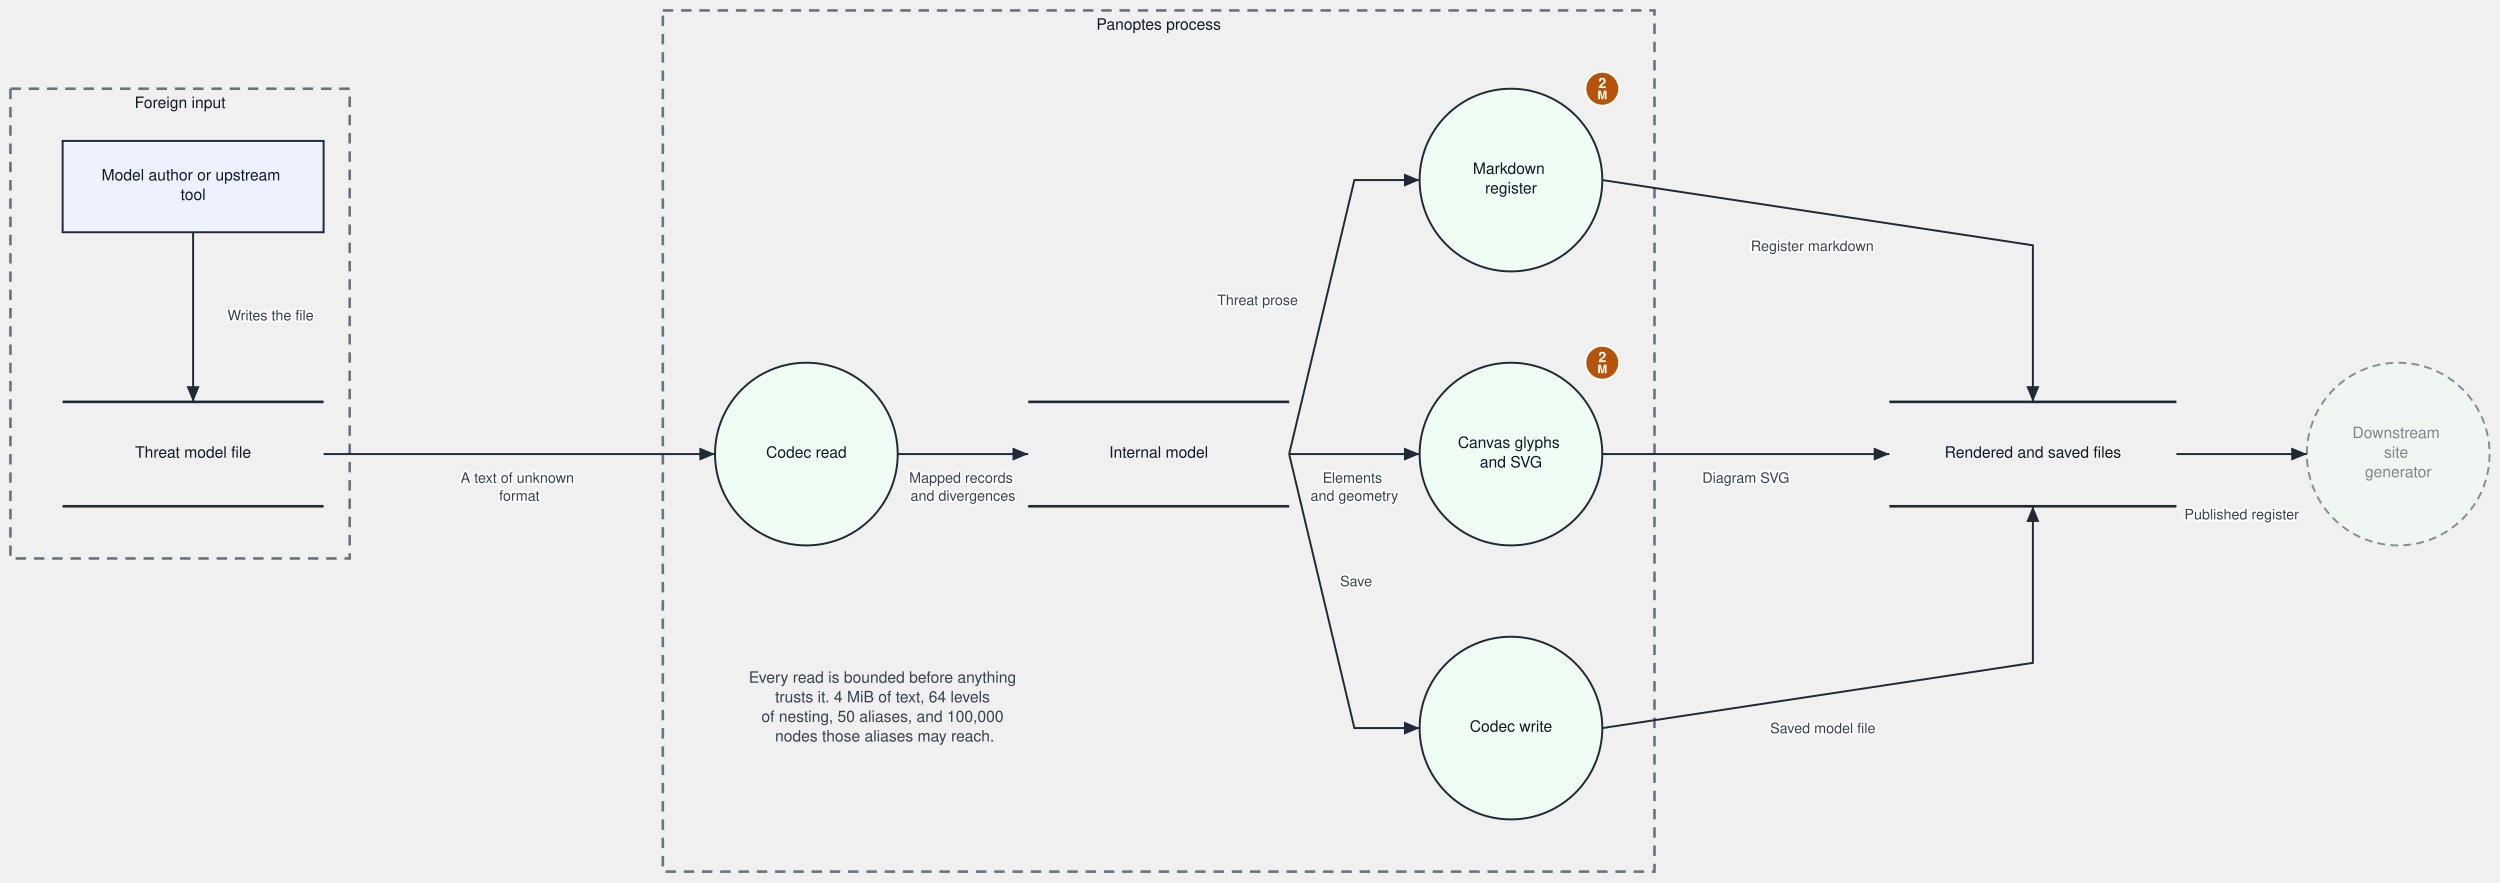
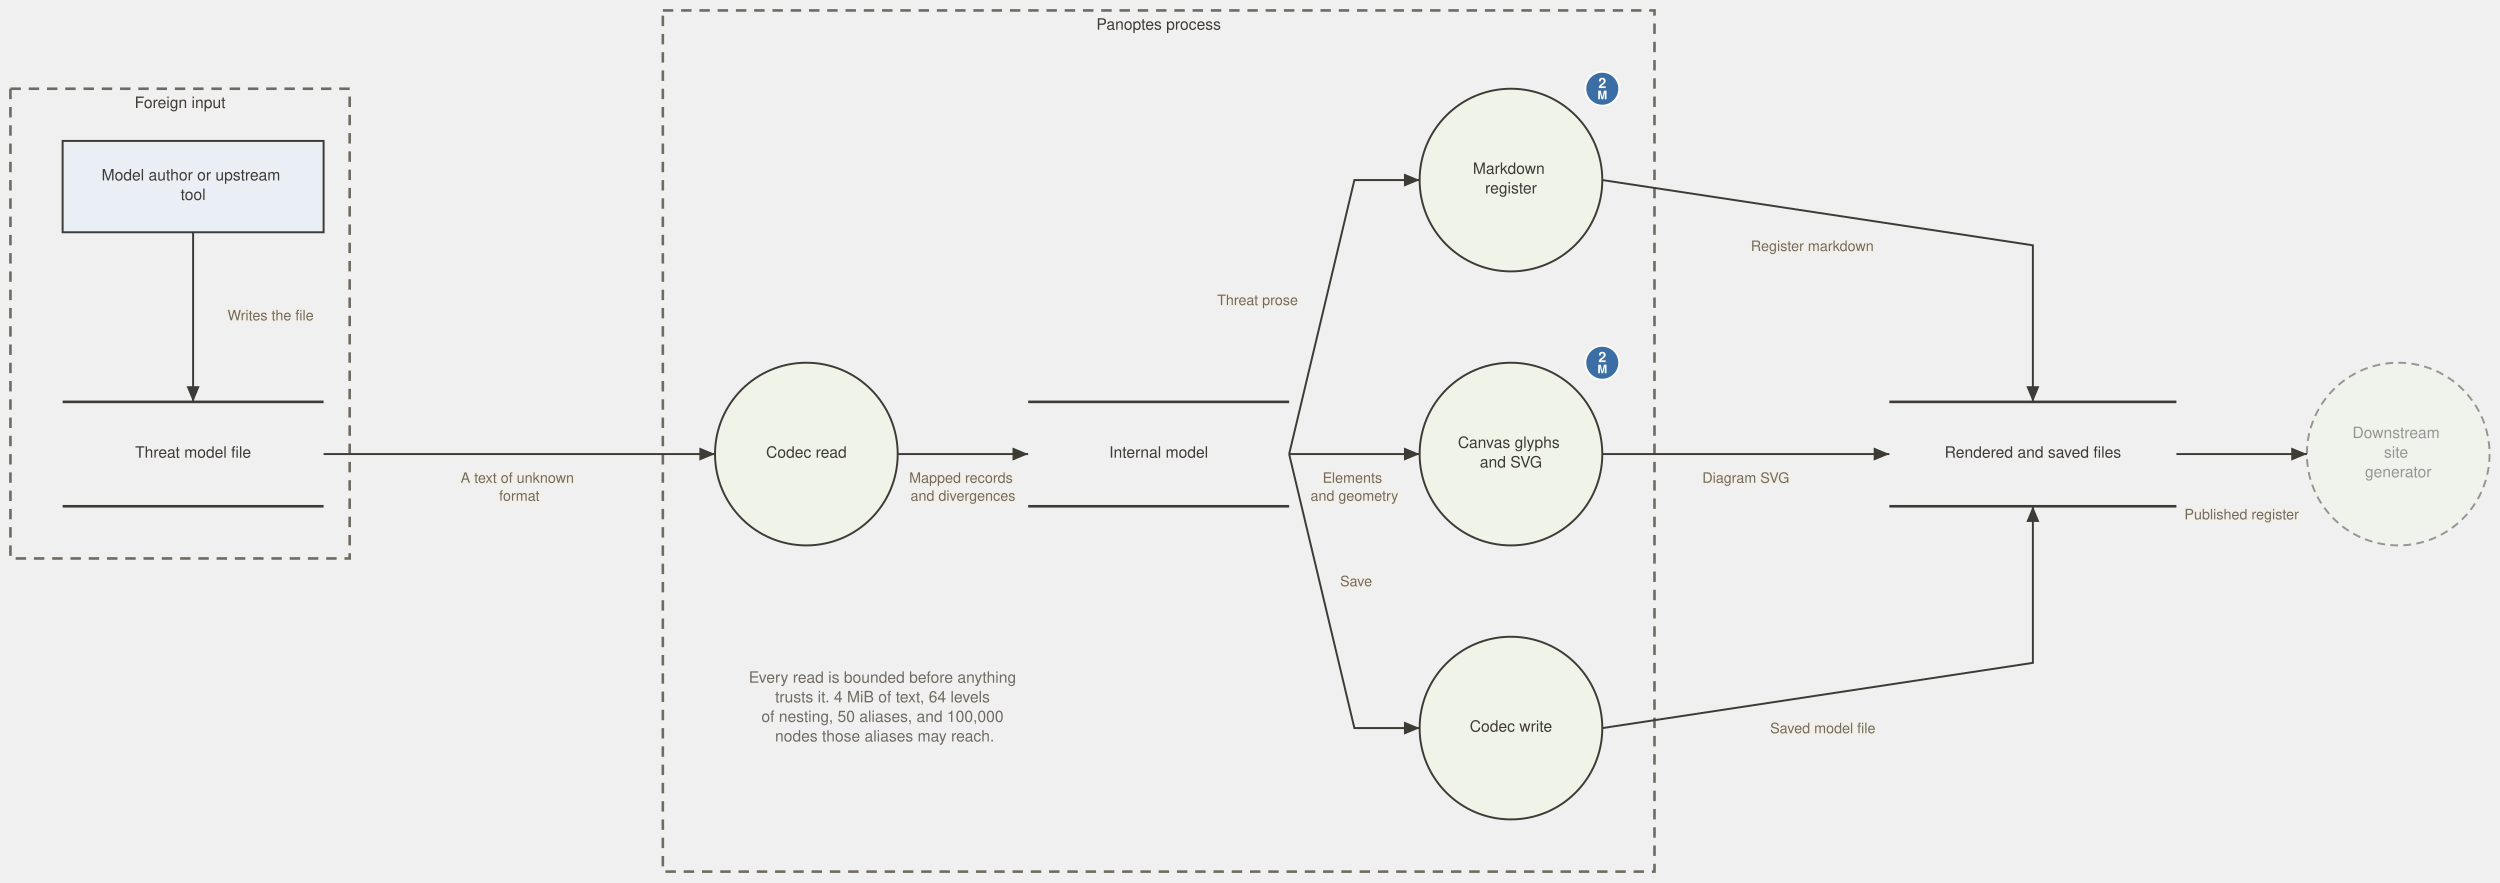
<svg xmlns="http://www.w3.org/2000/svg" viewBox="-8 -8 1916 676" width="1916" height="676">
  <style>.pn-element {
  font-family: 'Helvetica Neue', Helvetica, Arial, sans-serif;
}
.pn-shape {
-   fill: #ffffff;
-   stroke: #1f2937;
+   fill: #FAF8F5;
+   stroke: #3E3A35;
  stroke-width: 1.5;
}
.pn-actor {
-   fill: #eef2ff;
+   fill: #EAEFF6;
}
.pn-process {
-   fill: #f0fdf4;
+   fill: #EFF3E8;
}
.pn-store {
  fill: none;
  stroke-width: 2;
}
.pn-boundary-box,
.pn-boundary-curve {
  fill: none;
-   stroke: #6b7280;
+   stroke: #706B62;
  stroke-width: 2;
  stroke-dasharray: 8 6;
}
.pn-out-of-scope {
  opacity: 0.5;
}
.pn-out-of-scope .pn-shape {
  stroke-dasharray: 6 4;
}
.pn-label {
-   fill: #111827;
+   fill: #3E3A35;
  font-size: 12px;
  font-weight: 500;
  text-anchor: middle;
  dominant-baseline: central;
}
.pn-note {
-   fill: #374151;
+   fill: #706B62;
  font-size: 12px;
  text-anchor: middle;
  dominant-baseline: central;
}
.pn-flow {
  fill: none;
}
.pn-flow-arrow {
-   fill: #1f2937;
+   fill: #3E3A35;
  stroke: none;
}
.pn-flow-label {
-   fill: #374151;
+   fill: #706B62;
  font-size: 11px;
  text-anchor: middle;
  dominant-baseline: central;
  paint-order: stroke;
-   stroke: #ffffff;
+   stroke: #F4EFE6;
  stroke-width: 3;
  stroke-linejoin: round;
}
.pn-badge {
-   stroke: #ffffff;
+   stroke: #FDFBF7;
  stroke-width: 1.5;
}
.pn-badge-count {
-   fill: #ffffff;
+   fill: #FDFBF7;
  stroke: none;
  font-weight: 600;
  text-anchor: middle;
  dominant-baseline: central;
}
.pn-badge-primary .pn-badge-count {
  font-size: 11px;
}
.pn-badge-secondary .pn-badge-count {
  font-size: 9px;
}
.pn-badge-mark {
-   fill: #ffffff;
+   fill: #FDFBF7;
  stroke: none;
  font-size: 9px;
  font-weight: 700;
  text-anchor: middle;
  dominant-baseline: central;
}
.pn-tone-critical {
-   fill: #7f1d1d;
+   fill: #BA2D0B;
}
.pn-tone-high {
-   fill: #b91c1c;
+   fill: #A45611;
}
.pn-tone-medium {
-   fill: #b45309;
+   fill: #3A6EA5;
}
.pn-tone-low {
-   fill: #1d4ed8;
+   fill: #4A5D23;
}
.pn-tone-neutral {
-   fill: #52525b;
+   fill: #757069;
}
</style>
  <g transform="translate(0, 60)">
    <g class="pn-element">
      <rect class="pn-shape pn-boundary-box" width="260" height="360" />
      <text class="pn-label" x="130" y="12">
        <tspan x="130" dy="0">Foreign input</tspan>
      </text>
    </g>
  </g>
  <g transform="translate(500, 0)">
    <g class="pn-element">
      <rect class="pn-shape pn-boundary-box" width="760" height="660" />
      <text class="pn-label" x="380" y="12">
        <tspan x="380" dy="0">Panoptes process</tspan>
      </text>
    </g>
  </g>
  <g transform="translate(40, 100)">
    <g class="pn-element">
      <rect class="pn-shape pn-actor" width="200" height="70" />
      <text class="pn-label" x="100" y="27.5">
        <tspan x="100" dy="0">Model author or upstream</tspan>
        <tspan x="100" dy="15">tool</tspan>
      </text>
    </g>
  </g>
  <g transform="translate(40, 300)">
    <g class="pn-element">
      <line class="pn-shape pn-store" x1="0" y1="0" x2="200" y2="0" />
      <line class="pn-shape pn-store" x1="0" y1="80" x2="200" y2="80" />
      <text class="pn-label" x="100" y="40">
        <tspan x="100" dy="0">Threat model file</tspan>
      </text>
    </g>
  </g>
  <g transform="translate(540, 270)">
    <g class="pn-element">
      <circle class="pn-shape pn-process" cx="70" cy="70" r="70" />
      <text class="pn-label" x="70" y="70">
        <tspan x="70" dy="0">Codec read</tspan>
      </text>
    </g>
  </g>
  <g transform="translate(780, 300)">
    <g class="pn-element">
      <line class="pn-shape pn-store" x1="0" y1="0" x2="200" y2="0" />
      <line class="pn-shape pn-store" x1="0" y1="80" x2="200" y2="80" />
      <text class="pn-label" x="100" y="40">
        <tspan x="100" dy="0">Internal model</tspan>
      </text>
    </g>
  </g>
  <g transform="translate(1080, 60)">
    <g class="pn-element">
      <circle class="pn-shape pn-process" cx="70" cy="70" r="70" />
      <text class="pn-label" x="70" y="62.5">
        <tspan x="70" dy="0">Markdown</tspan>
        <tspan x="70" dy="15">register</tspan>
      </text>
      <g class="pn-badge" transform="translate(140, 0)">
        <g class="pn-badge-primary">
          <circle class="pn-tone-medium" r="13" />
          <text class="pn-badge-count" y="-3">2</text>
          <text class="pn-badge-mark" y="6">M</text>
        </g>
      </g>
    </g>
  </g>
  <g transform="translate(1080, 270)">
    <g class="pn-element">
      <circle class="pn-shape pn-process" cx="70" cy="70" r="70" />
      <text class="pn-label" x="70" y="62.5">
        <tspan x="70" dy="0">Canvas glyphs</tspan>
        <tspan x="70" dy="15">and SVG</tspan>
      </text>
      <g class="pn-badge" transform="translate(140, 0)">
        <g class="pn-badge-primary">
          <circle class="pn-tone-medium" r="13" />
          <text class="pn-badge-count" y="-3">2</text>
          <text class="pn-badge-mark" y="6">M</text>
        </g>
      </g>
    </g>
  </g>
  <g transform="translate(1080, 480)">
    <g class="pn-element">
      <circle class="pn-shape pn-process" cx="70" cy="70" r="70" />
      <text class="pn-label" x="70" y="70">
        <tspan x="70" dy="0">Codec write</tspan>
      </text>
    </g>
  </g>
  <g transform="translate(1440, 300)">
    <g class="pn-element">
      <line class="pn-shape pn-store" x1="0" y1="0" x2="220" y2="0" />
      <line class="pn-shape pn-store" x1="0" y1="80" x2="220" y2="80" />
      <text class="pn-label" x="110" y="40">
        <tspan x="110" dy="0">Rendered and saved files</tspan>
      </text>
    </g>
  </g>
  <g transform="translate(1760, 270)">
    <g class="pn-element pn-out-of-scope">
      <circle class="pn-shape pn-process" cx="70" cy="70" r="70" />
      <text class="pn-label" x="70" y="55">
        <tspan x="70" dy="0">Downstream</tspan>
        <tspan x="70" dy="15">site</tspan>
        <tspan x="70" dy="15">generator</tspan>
      </text>
    </g>
  </g>
  <g transform="translate(540, 470)">
    <g class="pn-element">
      <text class="pn-note" x="130" y="42.5">
        <tspan x="130" dy="0">Every read is bounded before anything</tspan>
        <tspan x="130" dy="15">trusts it. 4 MiB of text, 64 levels</tspan>
        <tspan x="130" dy="15">of nesting, 50 aliases, and 100,000</tspan>
        <tspan x="130" dy="15">nodes those aliases may reach.</tspan>
      </text>
    </g>
  </g>
  <g class="pn-element">
    <path class="pn-shape pn-flow" d="M 140 170 L 140 300" />
    <path class="pn-flow-arrow" d="M 140 300 L 135 288 L 145 288 Z" />
    <text class="pn-flow-label" x="199.375" y="235">
      <tspan x="199.375" dy="0">Writes the file</tspan>
    </text>
  </g>
  <g class="pn-element">
    <path class="pn-shape pn-flow" d="M 240 340 L 540 340" />
    <path class="pn-flow-arrow" d="M 540 340 L 528 345 L 528 335 Z" />
    <text class="pn-flow-label" x="390" y="359.5">
      <tspan x="390" dy="0">A text of unknown</tspan>
      <tspan x="390" dy="13.75">format</tspan>
    </text>
  </g>
  <g class="pn-element">
    <path class="pn-shape pn-flow" d="M 680 340 L 780 340" />
    <path class="pn-flow-arrow" d="M 780 340 L 768 345 L 768 335 Z" />
    <text class="pn-flow-label" x="730" y="359.5">
      <tspan x="730" dy="0">Mapped records</tspan>
      <tspan x="730" dy="13.75">and divergences</tspan>
    </text>
  </g>
  <g class="pn-element">
    <path class="pn-shape pn-flow" d="M 980 340 L 1030 130 L 1080 130" />
    <path class="pn-flow-arrow" d="M 1080 130 L 1068 135 L 1068 125 Z" />
    <text class="pn-flow-label" x="955.789" y="223.283">
      <tspan x="955.789" dy="0">Threat prose</tspan>
    </text>
  </g>
  <g class="pn-element">
    <path class="pn-shape pn-flow" d="M 980 340 L 1080 340" />
    <path class="pn-flow-arrow" d="M 1080 340 L 1068 345 L 1068 335 Z" />
    <text class="pn-flow-label" x="1030" y="359.5">
      <tspan x="1030" dy="0">Elements</tspan>
      <tspan x="1030" dy="13.75">and geometry</tspan>
    </text>
  </g>
  <g class="pn-element">
    <path class="pn-shape pn-flow" d="M 980 340 L 1030 550 L 1080 550" />
    <path class="pn-flow-arrow" d="M 1080 550 L 1068 555 L 1068 545 Z" />
    <text class="pn-flow-label" x="1031.309" y="438.736">
      <tspan x="1031.309" dy="0">Save</tspan>
    </text>
  </g>
  <g class="pn-element">
    <path class="pn-shape pn-flow" d="M 1220 130 L 1550 180 L 1550 300" />
    <path class="pn-flow-arrow" d="M 1550 300 L 1545 288 L 1555 288 Z" />
    <text class="pn-flow-label" x="1380.934" y="181.835">
      <tspan x="1380.934" dy="0">Register markdown</tspan>
    </text>
  </g>
  <g class="pn-element">
    <path class="pn-shape pn-flow" d="M 1220 340 L 1440 340" />
    <path class="pn-flow-arrow" d="M 1440 340 L 1428 345 L 1428 335 Z" />
    <text class="pn-flow-label" x="1330" y="359.5">
      <tspan x="1330" dy="0">Diagram SVG</tspan>
    </text>
  </g>
  <g class="pn-element">
    <path class="pn-shape pn-flow" d="M 1220 550 L 1550 500 L 1550 380" />
    <path class="pn-flow-arrow" d="M 1550 380 L 1555 392 L 1545 392 Z" />
    <text class="pn-flow-label" x="1388.998" y="551.387">
      <tspan x="1388.998" dy="0">Saved model file</tspan>
    </text>
  </g>
  <g class="pn-element">
    <path class="pn-shape pn-flow" d="M 1660 340 L 1760 340" />
    <path class="pn-flow-arrow" d="M 1760 340 L 1748 345 L 1748 335 Z" />
    <text class="pn-flow-label" x="1710" y="387.5">
      <tspan x="1710" dy="0">Published register</tspan>
    </text>
  </g>
</svg>
